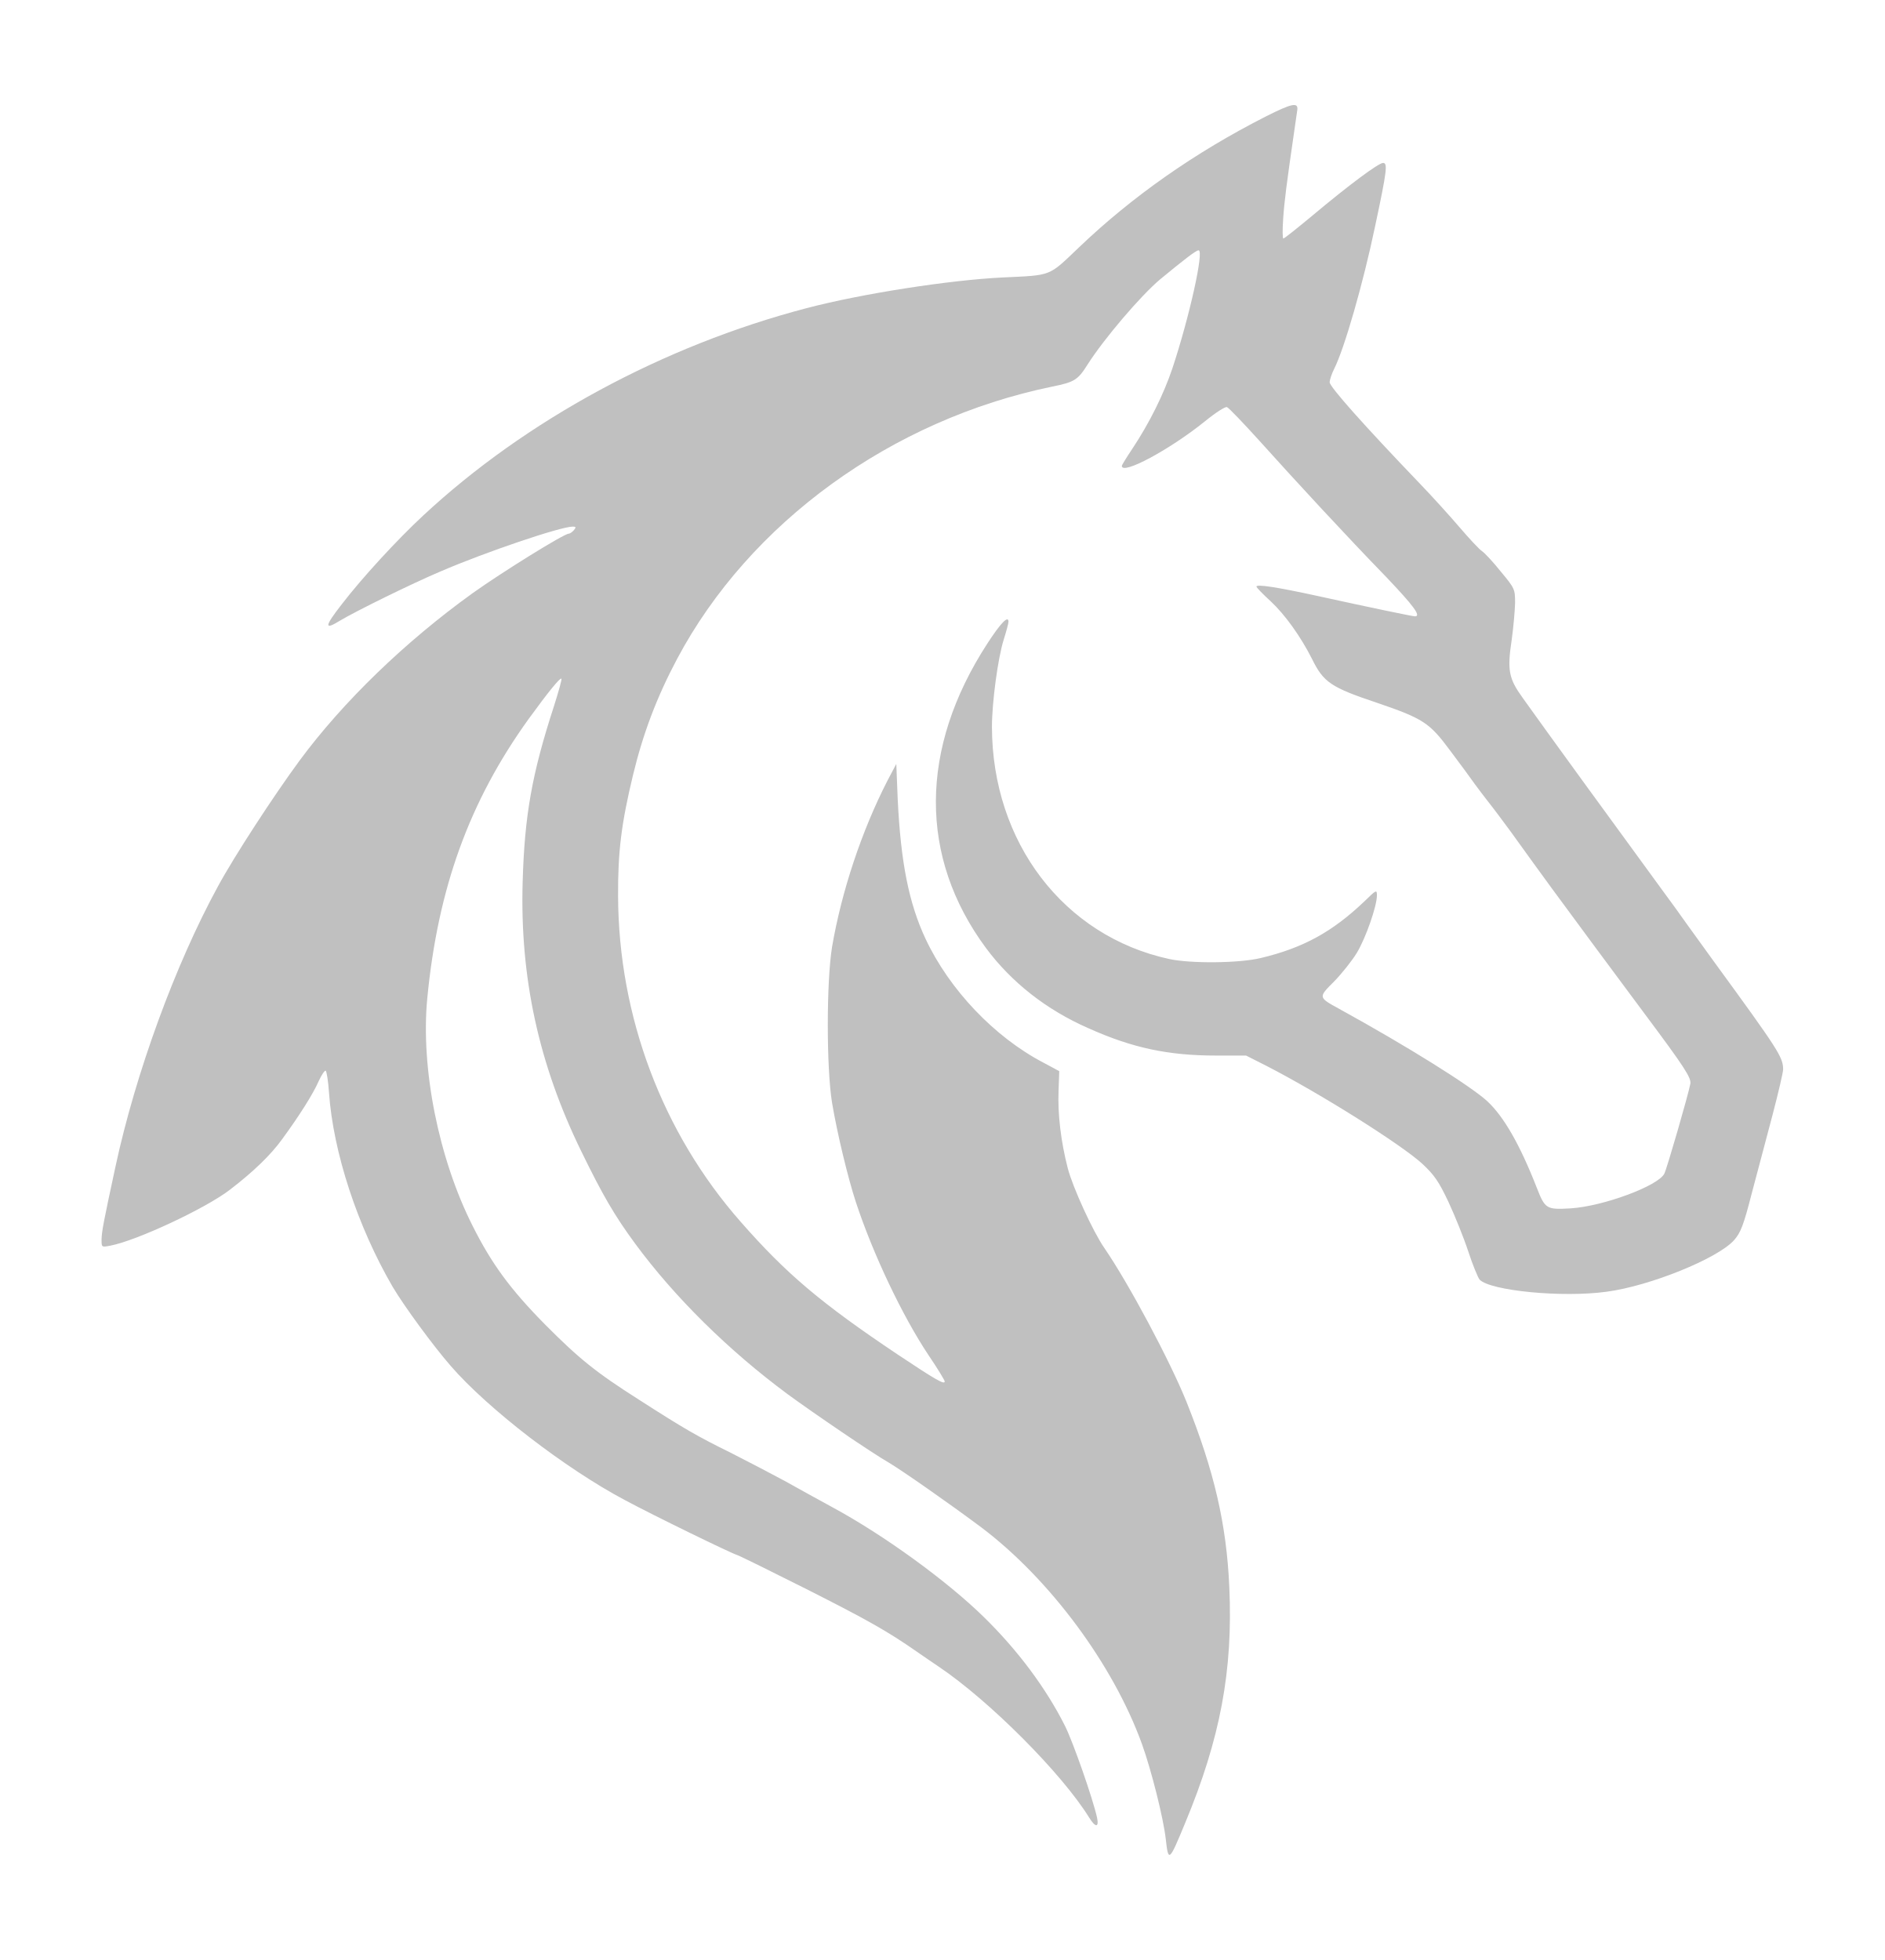
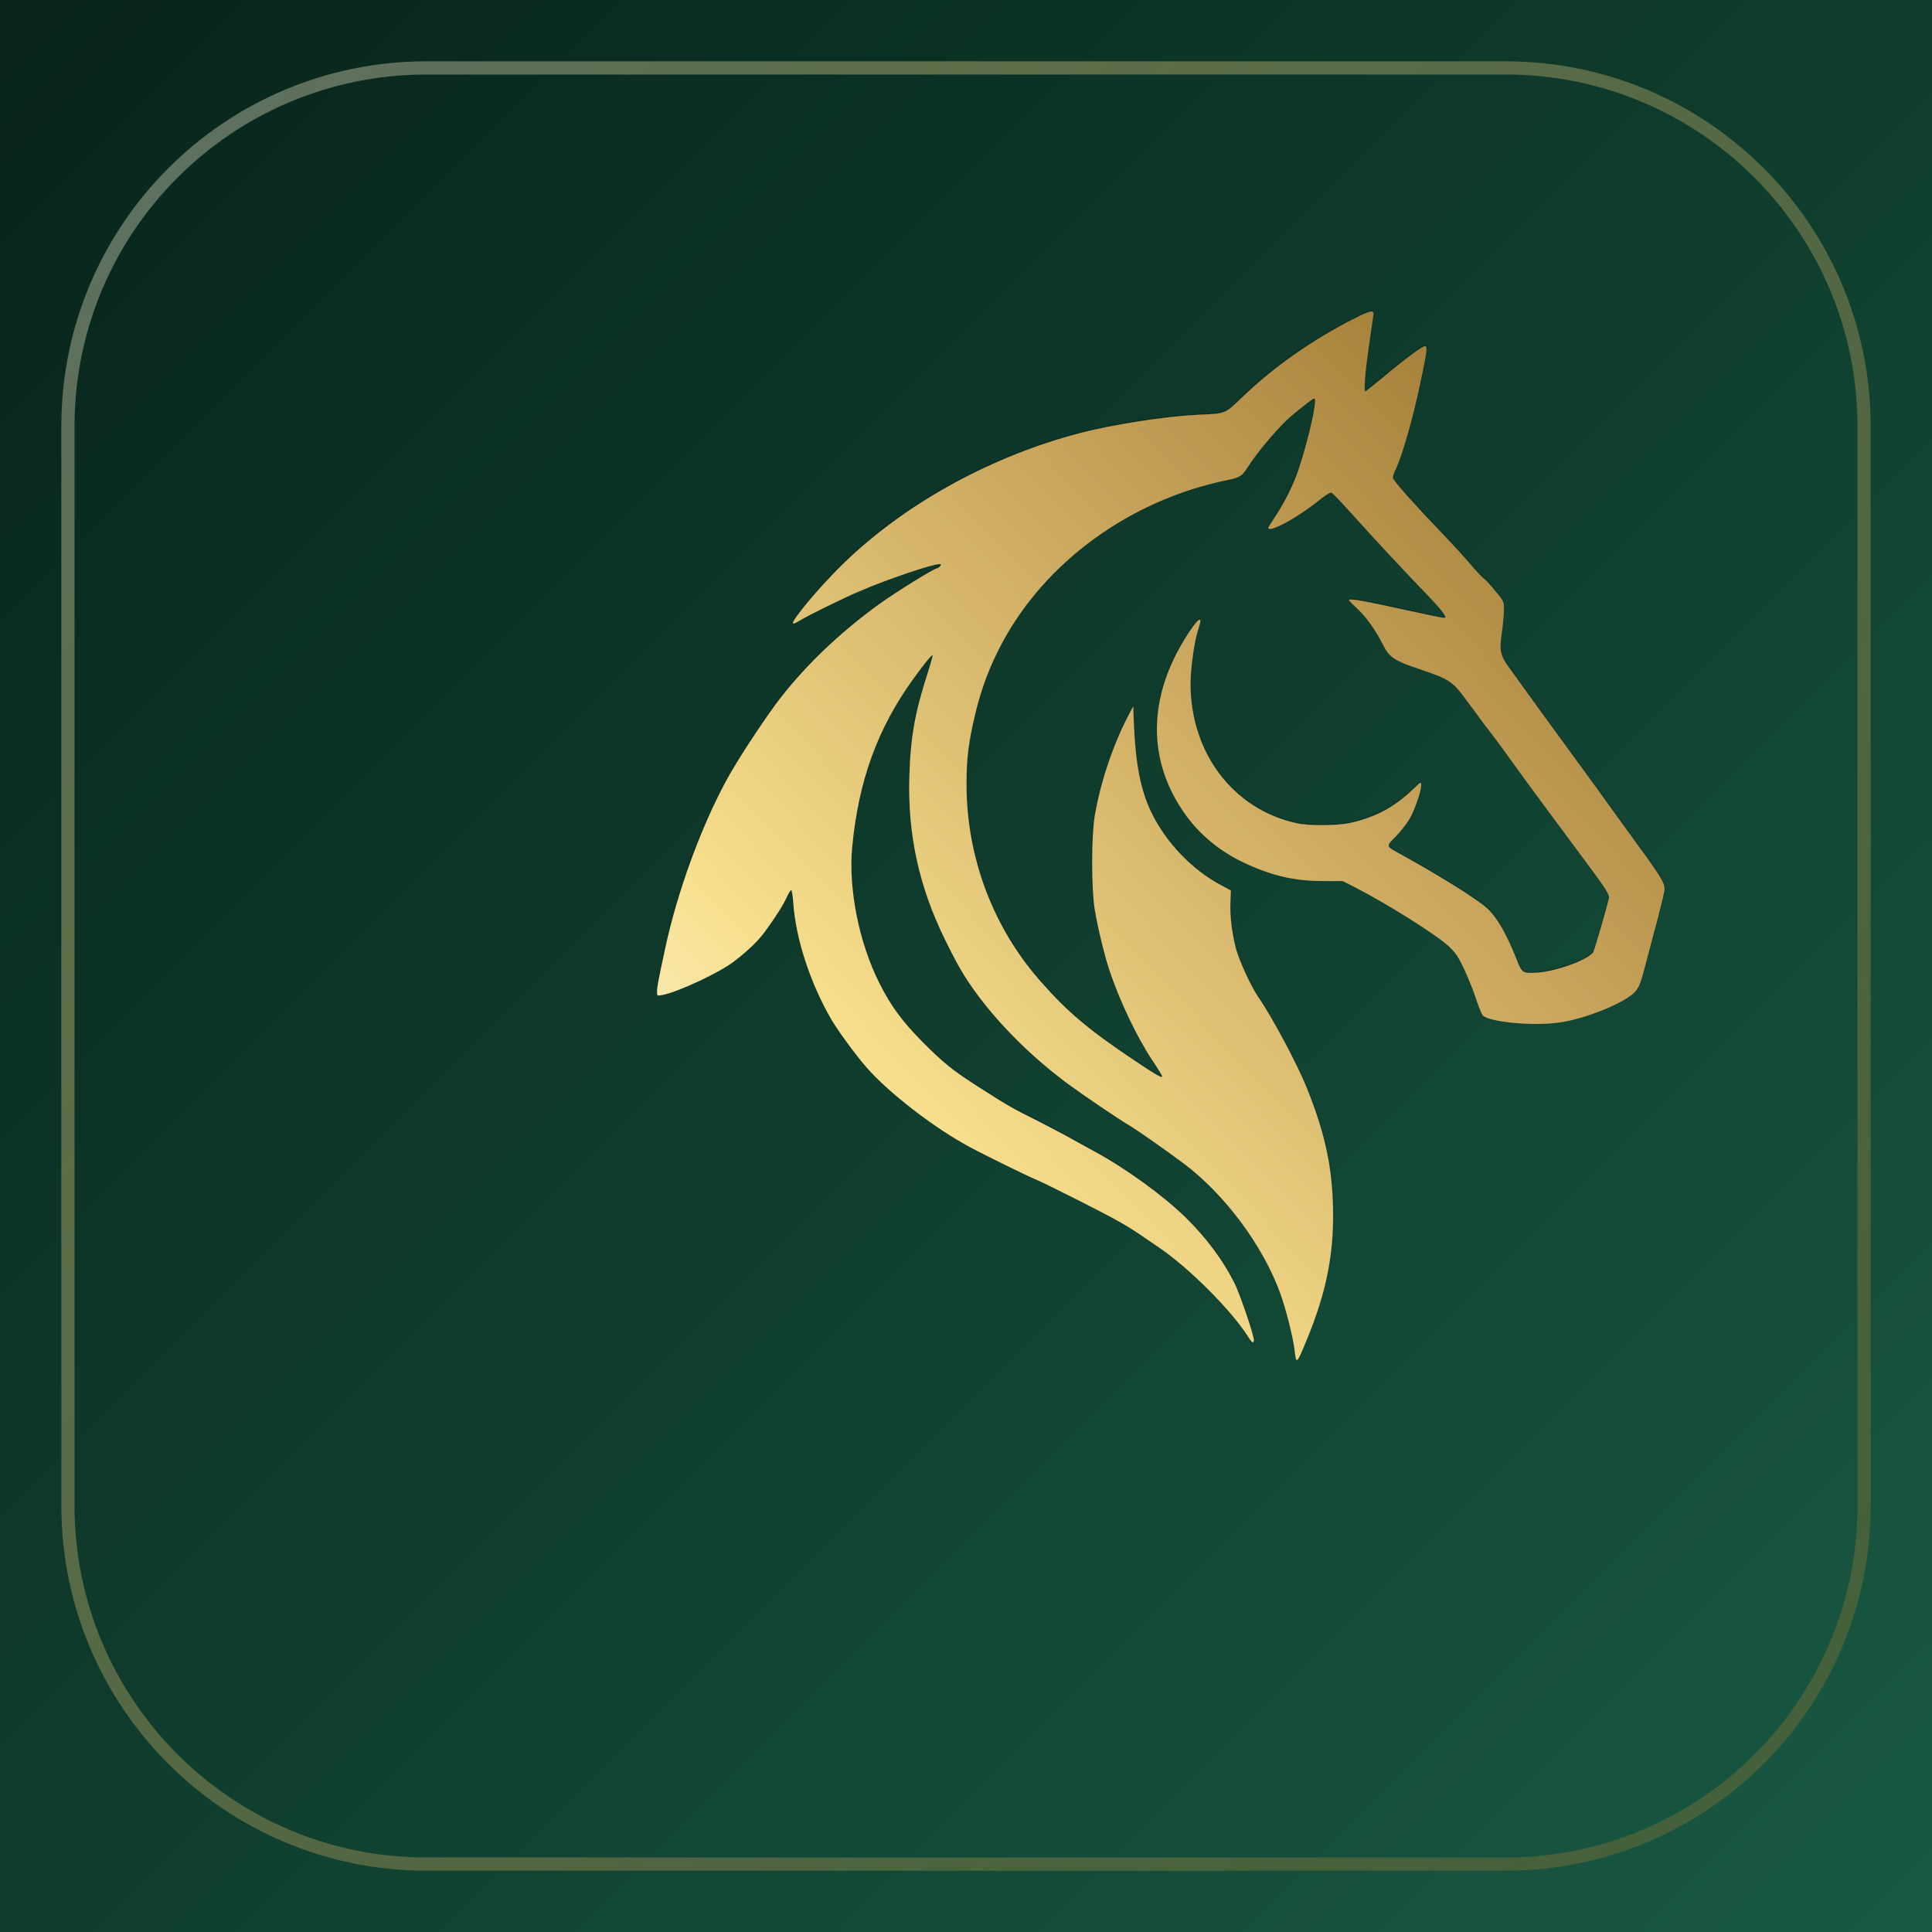
- <svg xmlns="http://www.w3.org/2000/svg" viewBox="240 35 798 830" preserveAspectRatio="xMidYMid meet">
-   <g transform="translate(0,1038) scale(0.1,-0.1)" fill="#C0C0C0" stroke="none">
+ <svg xmlns="http://www.w3.org/2000/svg" viewBox="0 0 512 512" width="512" height="512">
+   <defs>
+     <linearGradient id="bgGrad" x1="0%" y1="0%" x2="100%" y2="100%">
+       <stop offset="0%" stop-color="#08231a" />
+       <stop offset="50%" stop-color="#0f3d2e" />
+       <stop offset="100%" stop-color="#195a44" />
+     </linearGradient>
+     <linearGradient id="goldGrad" x1="0%" y1="0%" x2="100%" y2="100%">
+       <stop offset="0%" stop-color="#FFFDF0" />
+       <stop offset="25%" stop-color="#F7DF8D" />
+       <stop offset="65%" stop-color="#C5A059" />
+       <stop offset="100%" stop-color="#916E27" />
+     </linearGradient>
+     <filter id="goldShadow" x="-10%" y="-10%" width="120%" height="120%">
+       <feDropShadow dx="0" dy="5" stdDeviation="6" flood-color="#000000" flood-opacity="0.45" />
+     </filter>
+   </defs>
+   <rect width="512" height="512" fill="url(#bgGrad)" />
+   <rect x="18" y="18" width="476" height="476" rx="95" fill="none" stroke="url(#goldGrad)" stroke-width="3.5" opacity="0.35" />
+   <g transform="translate(68, 442) scale(0.0375, -0.0375)" fill="url(#goldGrad)" filter="url(#goldShadow)">
    <path d="M7760 9537 c-301 -153 -566 -339 -792 -555 -130 -124 -112 -117 -323 -127 -226 -11 -598 -69 -830 -130 -607 -159 -1190 -475 -1623 -878 -111 -103 -259 -264 -345 -376 -74 -95 -75 -111 -7 -69 63 38 302 156 425 208 190 82 509 190 560 190 14 0 15 -3 5 -15 -7 -8 -17 -15 -22 -15 -20 0 -284 -164 -407 -252 -285 -205 -548 -459 -732 -708 -109 -148 -278 -407 -347 -535 -180 -330 -348 -790 -433 -1185 -52 -241 -58 -274 -59 -309 0 -33 0 -33 37 -26 111 21 405 158 508 238 99 76 172 147 219 212 74 101 132 193 156 248 12 26 25 45 29 43 4 -3 11 -45 14 -93 18 -254 121 -567 270 -823 48 -81 171 -249 246 -335 157 -181 487 -435 736 -567 121 -65 447 -224 476 -233 12 -4 144 -69 293 -144 259 -131 344 -179 466 -264 30 -21 73 -50 95 -65 214 -144 521 -452 636 -638 27 -44 43 -44 34 -1 -18 81 -101 319 -136 389 -80 159 -199 319 -343 460 -156 153 -423 347 -641 465 -60 33 -152 83 -203 112 -52 28 -155 82 -230 120 -140 69 -194 100 -387 224 -181 115 -253 173 -397 318 -148 150 -227 258 -308 420 -143 284 -219 666 -191 960 45 468 178 835 429 1184 82 113 134 177 139 171 3 -2 -12 -55 -32 -118 -93 -286 -124 -462 -132 -742 -12 -405 68 -773 248 -1141 91 -187 142 -274 228 -391 167 -227 396 -453 646 -638 109 -80 362 -252 427 -289 56 -33 255 -172 393 -275 289 -218 558 -580 680 -917 40 -111 91 -314 101 -403 11 -99 14 -97 82 68 149 358 203 646 187 1000 -12 267 -64 490 -181 783 -70 174 -245 502 -348 652 -48 69 -134 257 -155 338 -29 112 -43 230 -39 327 l3 84 -67 36 c-207 108 -398 309 -499 524 -71 152 -105 324 -118 591 l-6 150 -37 -70 c-110 -214 -195 -471 -235 -705 -24 -148 -24 -513 0 -660 22 -131 68 -321 101 -421 72 -219 197 -482 307 -647 38 -56 69 -107 69 -112 0 -15 -37 6 -199 114 -324 217 -471 341 -664 561 -333 378 -518 871 -520 1380 -1 189 14 308 63 512 43 178 101 331 187 493 307 577 908 1013 1589 1153 94 19 108 28 150 95 69 108 223 289 306 359 102 84 152 123 163 123 24 0 -39 -283 -111 -500 -37 -110 -97 -231 -170 -341 -24 -36 -44 -68 -44 -72 0 -40 202 68 352 189 44 36 86 63 93 60 7 -2 69 -67 137 -142 160 -178 369 -404 536 -576 117 -123 151 -168 123 -168 -10 0 -188 37 -411 86 -174 38 -260 51 -260 40 0 -4 27 -32 60 -62 61 -57 127 -149 175 -244 49 -100 81 -121 275 -186 196 -67 222 -84 309 -201 42 -56 90 -121 106 -144 17 -23 44 -59 60 -79 17 -21 57 -75 91 -121 154 -214 200 -276 353 -483 90 -121 187 -252 216 -291 168 -225 197 -270 192 -295 -9 -47 -98 -355 -110 -380 -26 -52 -258 -138 -396 -147 -103 -6 -109 -3 -144 87 -72 184 -140 302 -210 367 -71 65 -338 232 -627 391 -89 49 -89 48 -21 116 33 34 76 88 96 121 38 63 85 198 85 243 0 25 -2 25 -52 -24 -135 -129 -259 -198 -440 -241 -91 -22 -296 -24 -388 -4 -446 97 -749 494 -750 983 0 103 25 291 50 370 11 35 20 68 20 75 0 29 -33 -5 -90 -93 -288 -444 -290 -904 -5 -1289 107 -144 255 -261 433 -339 187 -84 339 -116 541 -116 l127 0 85 -43 c228 -117 573 -334 662 -416 50 -47 69 -74 110 -161 27 -58 65 -152 84 -210 19 -58 41 -111 48 -119 46 -47 350 -77 538 -51 182 24 469 140 539 218 28 32 40 61 76 202 24 91 64 240 88 332 24 92 44 177 44 190 -1 52 -18 79 -293 456 -43 59 -95 132 -117 162 -21 30 -67 94 -102 141 -191 261 -503 690 -591 814 -59 82 -66 116 -46 248 7 51 13 119 14 153 0 59 -1 62 -60 133 -32 40 -68 79 -80 87 -11 7 -54 53 -95 101 -41 48 -118 133 -171 188 -233 243 -379 407 -379 426 0 11 9 37 19 57 43 85 123 362 174 607 50 235 53 265 33 265 -19 0 -144 -93 -298 -222 -65 -54 -120 -98 -124 -98 -4 0 -4 37 -1 83 5 74 14 145 47 372 6 39 11 79 13 90 4 33 -24 27 -133 -28z" />
  </g>
</svg>
